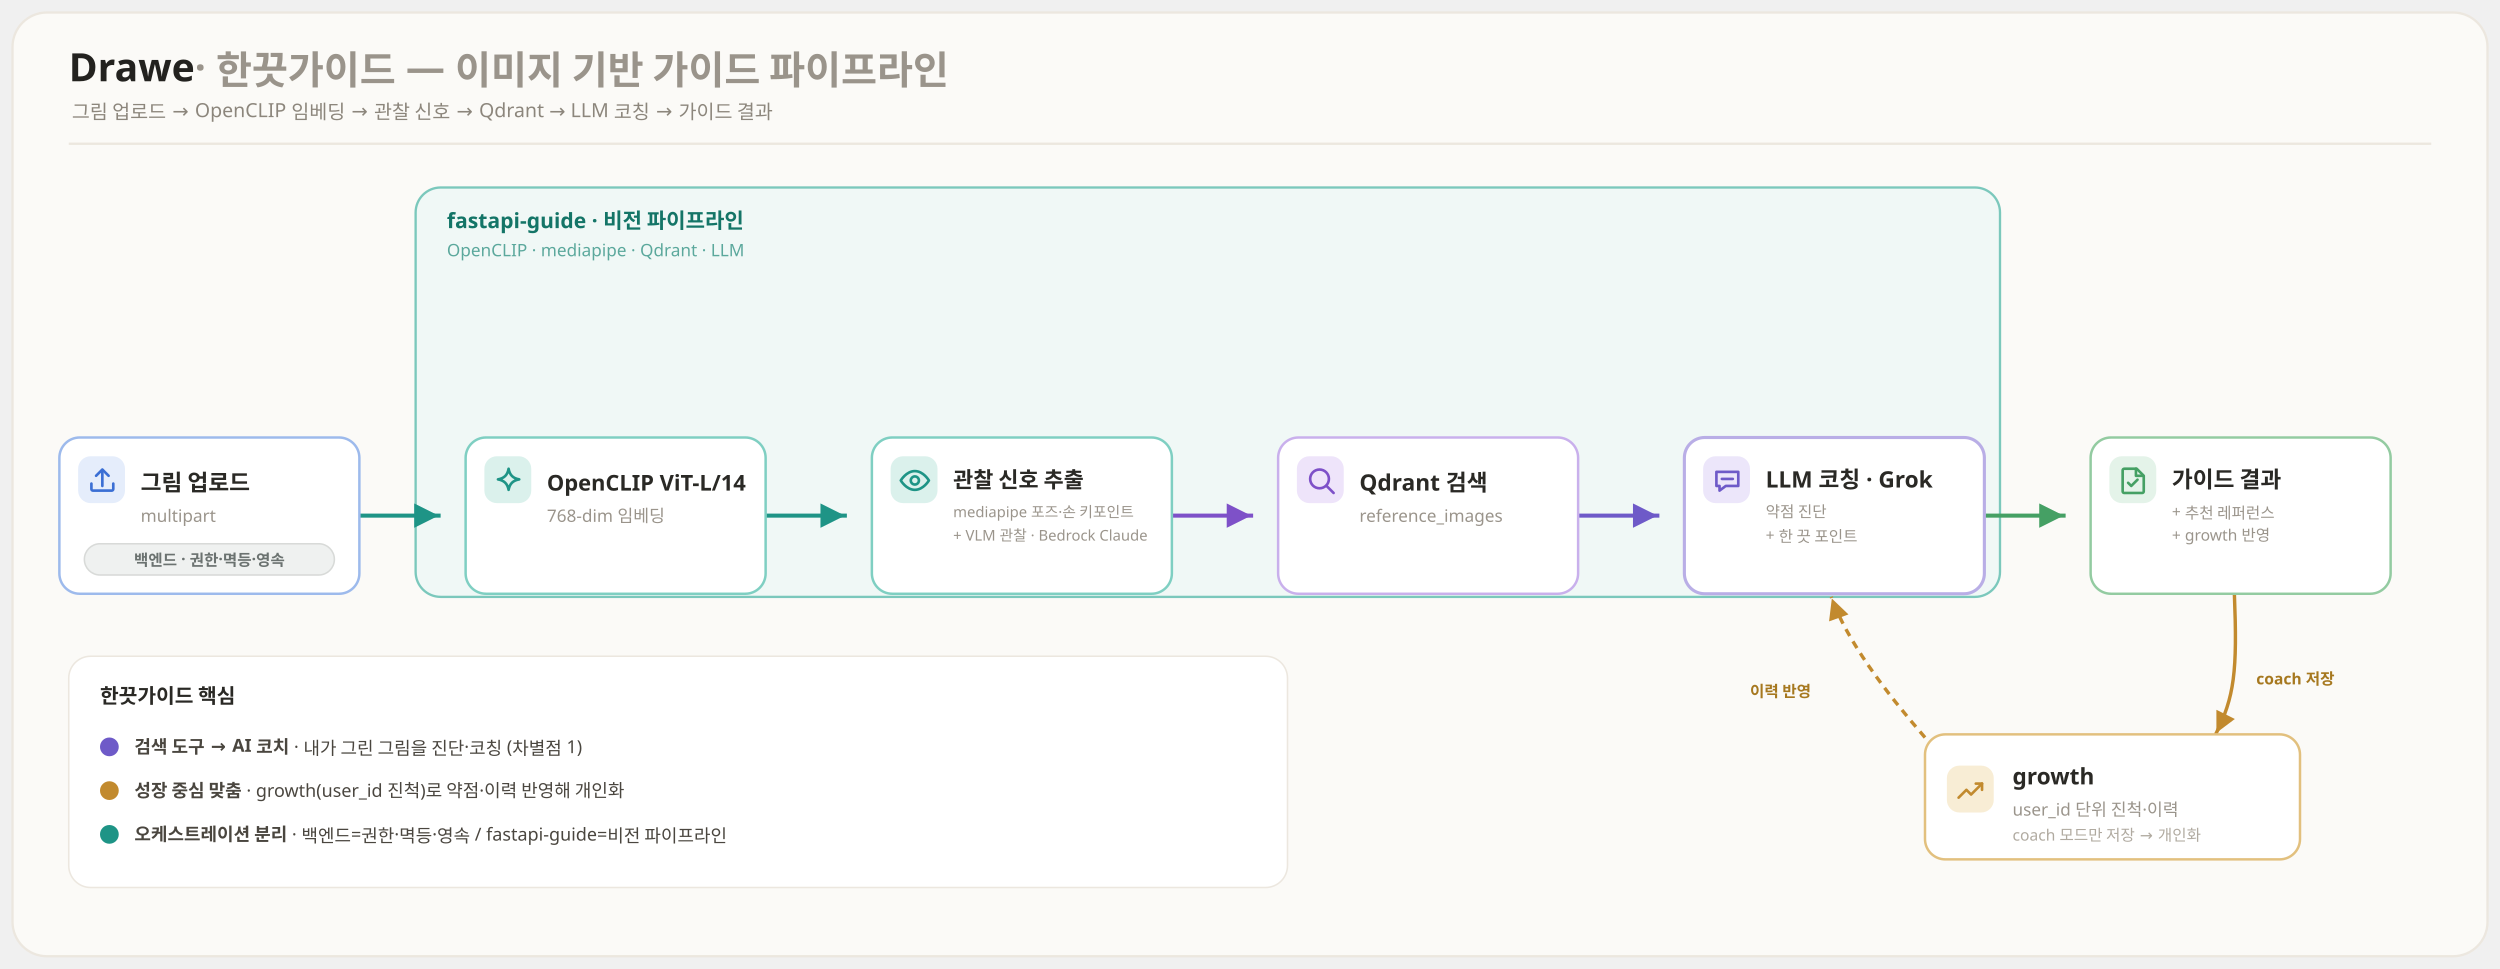
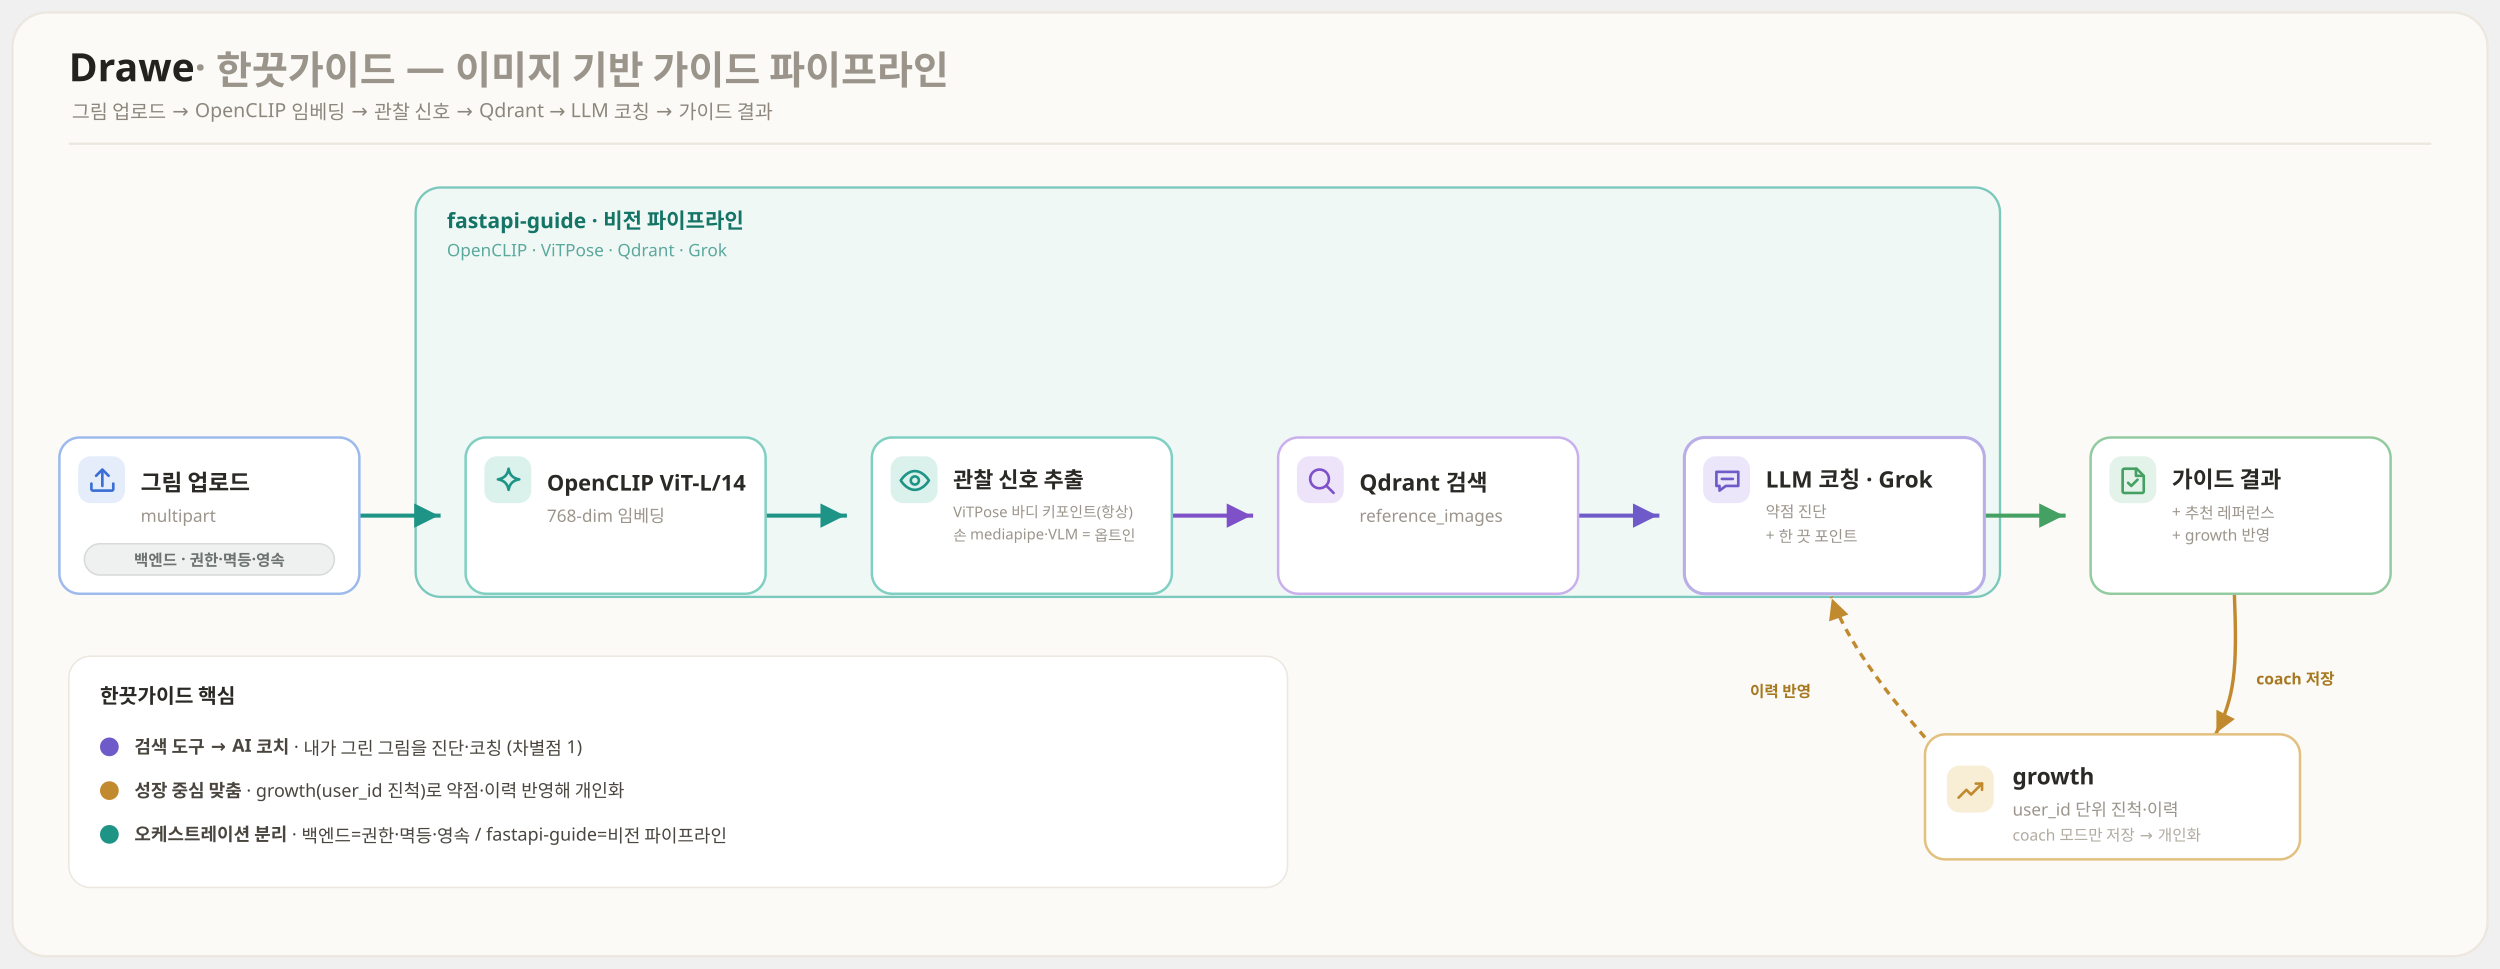
<svg xmlns="http://www.w3.org/2000/svg" viewBox="0 0 1600 620" font-family="ui-sans-serif, system-ui, 'Segoe UI', 'Malgun Gothic', sans-serif" role="img" aria-labelledby="ttl desc">
  <defs>
    <g id="ic-upload" stroke="currentColor" stroke-width="1.7" fill="none" stroke-linejoin="round" stroke-linecap="round">
      <path d="M12 15.5V5.5" />
      <path d="M8 9l4-4 4 4" />
      <path d="M5 14v3.5a1 1 0 0 0 1 1h12a1 1 0 0 0 1-1V14" />
    </g>
    <g id="ic-spark" stroke="currentColor" stroke-width="1.7" fill="none" stroke-linejoin="round" stroke-linecap="round">
      <path d="M12 4.5c.7 4 2.8 6.1 6.8 6.8-4 .7-6.1 2.8-6.8 6.7-.7-3.9-2.8-6-6.8-6.7 4-.7 6.1-2.8 6.8-6.8z" />
    </g>
    <g id="ic-observe" stroke="currentColor" stroke-width="1.7" fill="none" stroke-linejoin="round" stroke-linecap="round">
      <path d="M3 12s3.5-6 9-6 9 6 9 6-3.5 6-9 6-9-6-9-6z" />
      <circle cx="12" cy="12" r="2.6" />
    </g>
    <g id="ic-search" stroke="currentColor" stroke-width="1.7" fill="none" stroke-linejoin="round" stroke-linecap="round">
      <circle cx="11" cy="11" r="6" />
      <path d="M15.5 15.5L20 20" />
    </g>
    <g id="ic-chat" stroke="currentColor" stroke-width="1.7" fill="none" stroke-linejoin="round" stroke-linecap="round">
      <path d="M5 6.5h14v9H11l-4 3v-3H5z" />
      <path d="M8.5 11h7" />
    </g>
    <g id="ic-resp" stroke="currentColor" stroke-width="1.7" fill="none" stroke-linejoin="round" stroke-linecap="round">
      <path d="M6 4.5h8l4.5 4.5V19a1 1 0 0 1-1 1H6a1 1 0 0 1-1-1V5.5a1 1 0 0 1 1-1z" />
      <path d="M13.5 4.5V9H18" />
      <path d="M8.5 13.5l2 2 4-4" />
    </g>
    <g id="ic-growth" stroke="currentColor" stroke-width="1.7" fill="none" stroke-linejoin="round" stroke-linecap="round">
      <path d="M4 17l5-5 3 3 7-7" />
      <path d="M15 8h4v4" />
    </g>
    <marker id="g-teal" markerWidth="9" markerHeight="9" refX="6.5" refY="3" orient="auto">
      <path d="M0 0l6 3-6 3z" fill="#1E9486" />
    </marker>
    <marker id="g-purple" markerWidth="9" markerHeight="9" refX="6.5" refY="3" orient="auto">
      <path d="M0 0l6 3-6 3z" fill="#7E51C8" />
    </marker>
    <marker id="g-indigo" markerWidth="9" markerHeight="9" refX="6.5" refY="3" orient="auto">
      <path d="M0 0l6 3-6 3z" fill="#6E5AC8" />
    </marker>
    <marker id="g-green" markerWidth="9" markerHeight="9" refX="6.5" refY="3" orient="auto">
      <path d="M0 0l6 3-6 3z" fill="#45A064" />
    </marker>
    <marker id="g-amber" markerWidth="9" markerHeight="9" refX="6.5" refY="3" orient="auto">
      <path d="M0 0l6 3-6 3z" fill="#C28A2E" />
    </marker>
  </defs>
  <rect x="8" y="8" width="1584" height="604" rx="22" fill="#FBFAF7" stroke="#ECE7DF" stroke-width="1.5" />
  <text x="44" y="52" font-size="25" font-weight="800" fill="#23221F">Drawe<tspan fill="#9A948B" font-weight="600"> · 한끗가이드 — 이미지 기반 가이드 파이프라인</tspan>
  </text>
  <text x="46" y="76" font-size="12.5" fill="#8C867C">그림 업로드 → OpenCLIP 임베딩 → 관찰 신호 → Qdrant → LLM 코칭 → 가이드 결과</text>
  <line x1="44" y1="92" x2="1556" y2="92" stroke="#ECE7DF" stroke-width="1.5" />
  <rect x="266" y="120" width="1014" height="262" rx="16" fill="#F0F8F6" stroke="#7BC8BC" stroke-width="1.5" />
  <text x="286" y="146" font-size="13.5" font-weight="700" fill="#147567">fastapi-guide · 비전 파이프라인</text>
-   <text x="286" y="164" font-size="11" fill="#5BA89C">OpenCLIP · mediapipe · Qdrant · LLM</text>
+   <text x="286" y="164" font-size="11" fill="#5BA89C">OpenCLIP · ViTPose · Qdrant · Grok</text>
  <path d="M230 330 L282 330" fill="none" stroke="#1E9486" stroke-width="2.6" marker-end="url(#g-teal)" />
  <path d="M490 330 L542 330" fill="none" stroke="#1E9486" stroke-width="2.6" marker-end="url(#g-teal)" />
  <path d="M750 330 L802 330" fill="none" stroke="#7E51C8" stroke-width="2.6" marker-end="url(#g-purple)" />
  <path d="M1010 330 L1062 330" fill="none" stroke="#6E5AC8" stroke-width="2.6" marker-end="url(#g-indigo)" />
  <path d="M1270 330 L1322 330" fill="none" stroke="#45A064" stroke-width="2.6" marker-end="url(#g-green)" />
  <path d="M1430 380 C 1432 430 1430 446 1418 470" fill="none" stroke="#C28A2E" stroke-width="2.2" marker-end="url(#g-amber)" />
  <text x="1444" y="438" font-size="10" font-weight="700" fill="#A6781F">coach 저장</text>
  <path d="M1232 472 C 1206 442 1182 410 1172 382" fill="none" stroke="#C28A2E" stroke-width="2.2" stroke-dasharray="5 4" marker-end="url(#g-amber)" />
  <text x="1120" y="446" font-size="10" font-weight="700" fill="#A6781F">이력 반영</text>
  <g>
    <rect x="38" y="280" width="192" height="100" rx="13" fill="#FFFFFF" stroke="#9DBAEC" stroke-width="1.6" />
    <g transform="translate(52,294)" color="#3B6FD4">
      <rect x="-2" y="-2" width="30" height="30" rx="8" fill="#E5EDFB" />
      <use href="#ic-upload" x="1.5" y="1.5" />
    </g>
    <text x="90" y="314" font-size="14.5" font-weight="700" fill="#2A2925">그림 업로드</text>
    <text x="90" y="334" font-size="11" fill="#9A948B">multipart</text>
    <rect x="54" y="348" width="160" height="20" rx="10" fill="#EFF1F0" stroke="#D8DAD8" />
    <text x="134" y="362" font-size="10" font-weight="600" text-anchor="middle" fill="#6B7270">백엔드 · 권한·멱등·영속</text>
  </g>
  <g>
    <rect x="298" y="280" width="192" height="100" rx="13" fill="#FFFFFF" stroke="#7FCFC2" stroke-width="1.6" />
    <g transform="translate(312,294)" color="#1E9486">
      <rect x="-2" y="-2" width="30" height="30" rx="8" fill="#DBF1EC" />
      <use href="#ic-spark" x="1.5" y="1.5" />
    </g>
    <text x="350" y="314" font-size="14" font-weight="700" fill="#2A2925">OpenCLIP ViT-L/14</text>
    <text x="350" y="334" font-size="11" fill="#9A948B">768-dim 임베딩</text>
  </g>
  <g>
    <rect x="558" y="280" width="192" height="100" rx="13" fill="#FFFFFF" stroke="#7FCFC2" stroke-width="1.6" />
    <g transform="translate(572,294)" color="#1E9486">
      <rect x="-2" y="-2" width="30" height="30" rx="8" fill="#DBF1EC" />
      <use href="#ic-observe" x="1.5" y="1.5" />
    </g>
    <text x="610" y="312" font-size="14" font-weight="700" fill="#2A2925">관찰 신호 추출</text>
-     <text x="610" y="331" font-size="9.5" fill="#9A948B">mediapipe 포즈·손 키포인트</text>
-     <text x="610" y="346" font-size="9.5" fill="#9A948B">+ VLM 관찰 · Bedrock Claude</text>
+     <text x="610" y="331" font-size="9.5" fill="#9A948B">ViTPose 바디 키포인트(항상)</text>
+     <text x="610" y="346" font-size="9.5" fill="#9A948B">손 mediapipe·VLM = 옵트인</text>
  </g>
  <g>
    <rect x="818" y="280" width="192" height="100" rx="13" fill="#FFFFFF" stroke="#C9B0EC" stroke-width="1.6" />
    <g transform="translate(832,294)" color="#7E51C8">
      <rect x="-2" y="-2" width="30" height="30" rx="8" fill="#EEE4FA" />
      <use href="#ic-search" x="1.5" y="1.5" />
    </g>
    <text x="870" y="314" font-size="14.5" font-weight="700" fill="#2A2925">Qdrant 검색</text>
    <text x="870" y="334" font-size="11" fill="#9A948B">reference_images</text>
  </g>
  <g>
    <rect x="1078" y="280" width="192" height="100" rx="13" fill="#FFFFFF" stroke="#B9AEE6" stroke-width="2" />
    <g transform="translate(1092,294)" color="#6E5AC8">
      <rect x="-2" y="-2" width="30" height="30" rx="8" fill="#ECE6FA" />
      <use href="#ic-chat" x="1.5" y="1.5" />
    </g>
    <text x="1130" y="312" font-size="14.5" font-weight="700" fill="#2A2925">LLM 코칭 · Grok</text>
    <text x="1130" y="331" font-size="10" fill="#9A948B">약점 진단</text>
    <text x="1130" y="346" font-size="10" fill="#9A948B">+ 한 끗 포인트</text>
  </g>
  <g>
    <rect x="1338" y="280" width="192" height="100" rx="13" fill="#FFFFFF" stroke="#93CBA1" stroke-width="1.6" />
    <g transform="translate(1352,294)" color="#45A064">
      <rect x="-2" y="-2" width="30" height="30" rx="8" fill="#E4F3E9" />
      <use href="#ic-resp" x="1.5" y="1.5" />
    </g>
    <text x="1390" y="312" font-size="14.5" font-weight="700" fill="#2A2925">가이드 결과</text>
    <text x="1390" y="331" font-size="10" fill="#9A948B">+ 추천 레퍼런스</text>
    <text x="1390" y="346" font-size="10" fill="#9A948B">+ growth 반영</text>
  </g>
  <g>
    <rect x="1232" y="470" width="240" height="80" rx="13" fill="#FFFFFF" stroke="#E2C07E" stroke-width="1.6" />
    <g transform="translate(1248,492)" color="#C28A2E">
      <rect x="-2" y="-2" width="30" height="30" rx="8" fill="#F8EDD5" />
      <use href="#ic-growth" x="1.5" y="1.5" />
    </g>
    <text x="1288" y="502" font-size="14.5" font-weight="700" fill="#2A2925">growth</text>
    <text x="1288" y="522" font-size="11" fill="#9A948B">user_id 단위 진척·이력</text>
    <text x="1288" y="538" font-size="10" fill="#B0AAA0">coach 모드만 저장 → 개인화</text>
  </g>
  <g transform="translate(44,420)">
    <rect x="0" y="0" width="780" height="148" rx="14" fill="#FFFFFF" stroke="#ECE7DF" />
    <text x="20" y="30" font-size="13" font-weight="700" fill="#2A2925">한끗가이드 핵심</text>
    <circle cx="26" cy="58" r="6" fill="#6E5AC8" />
    <text x="42" y="62" font-size="11.5" fill="#4A463F">
      <tspan font-weight="700">검색 도구 → AI 코치</tspan> · 내가 그린 그림을 진단·코칭 (차별점 1)</text>
    <circle cx="26" cy="86" r="6" fill="#C28A2E" />
    <text x="42" y="90" font-size="11.5" fill="#4A463F">
      <tspan font-weight="700">성장 중심 맞춤</tspan> · growth(user_id 진척)로 약점·이력 반영해 개인화</text>
    <circle cx="26" cy="114" r="6" fill="#1E9486" />
    <text x="42" y="118" font-size="11.5" fill="#4A463F">
      <tspan font-weight="700">오케스트레이션 분리</tspan> · 백엔드=권한·멱등·영속 / fastapi-guide=비전 파이프라인</text>
  </g>
</svg>
